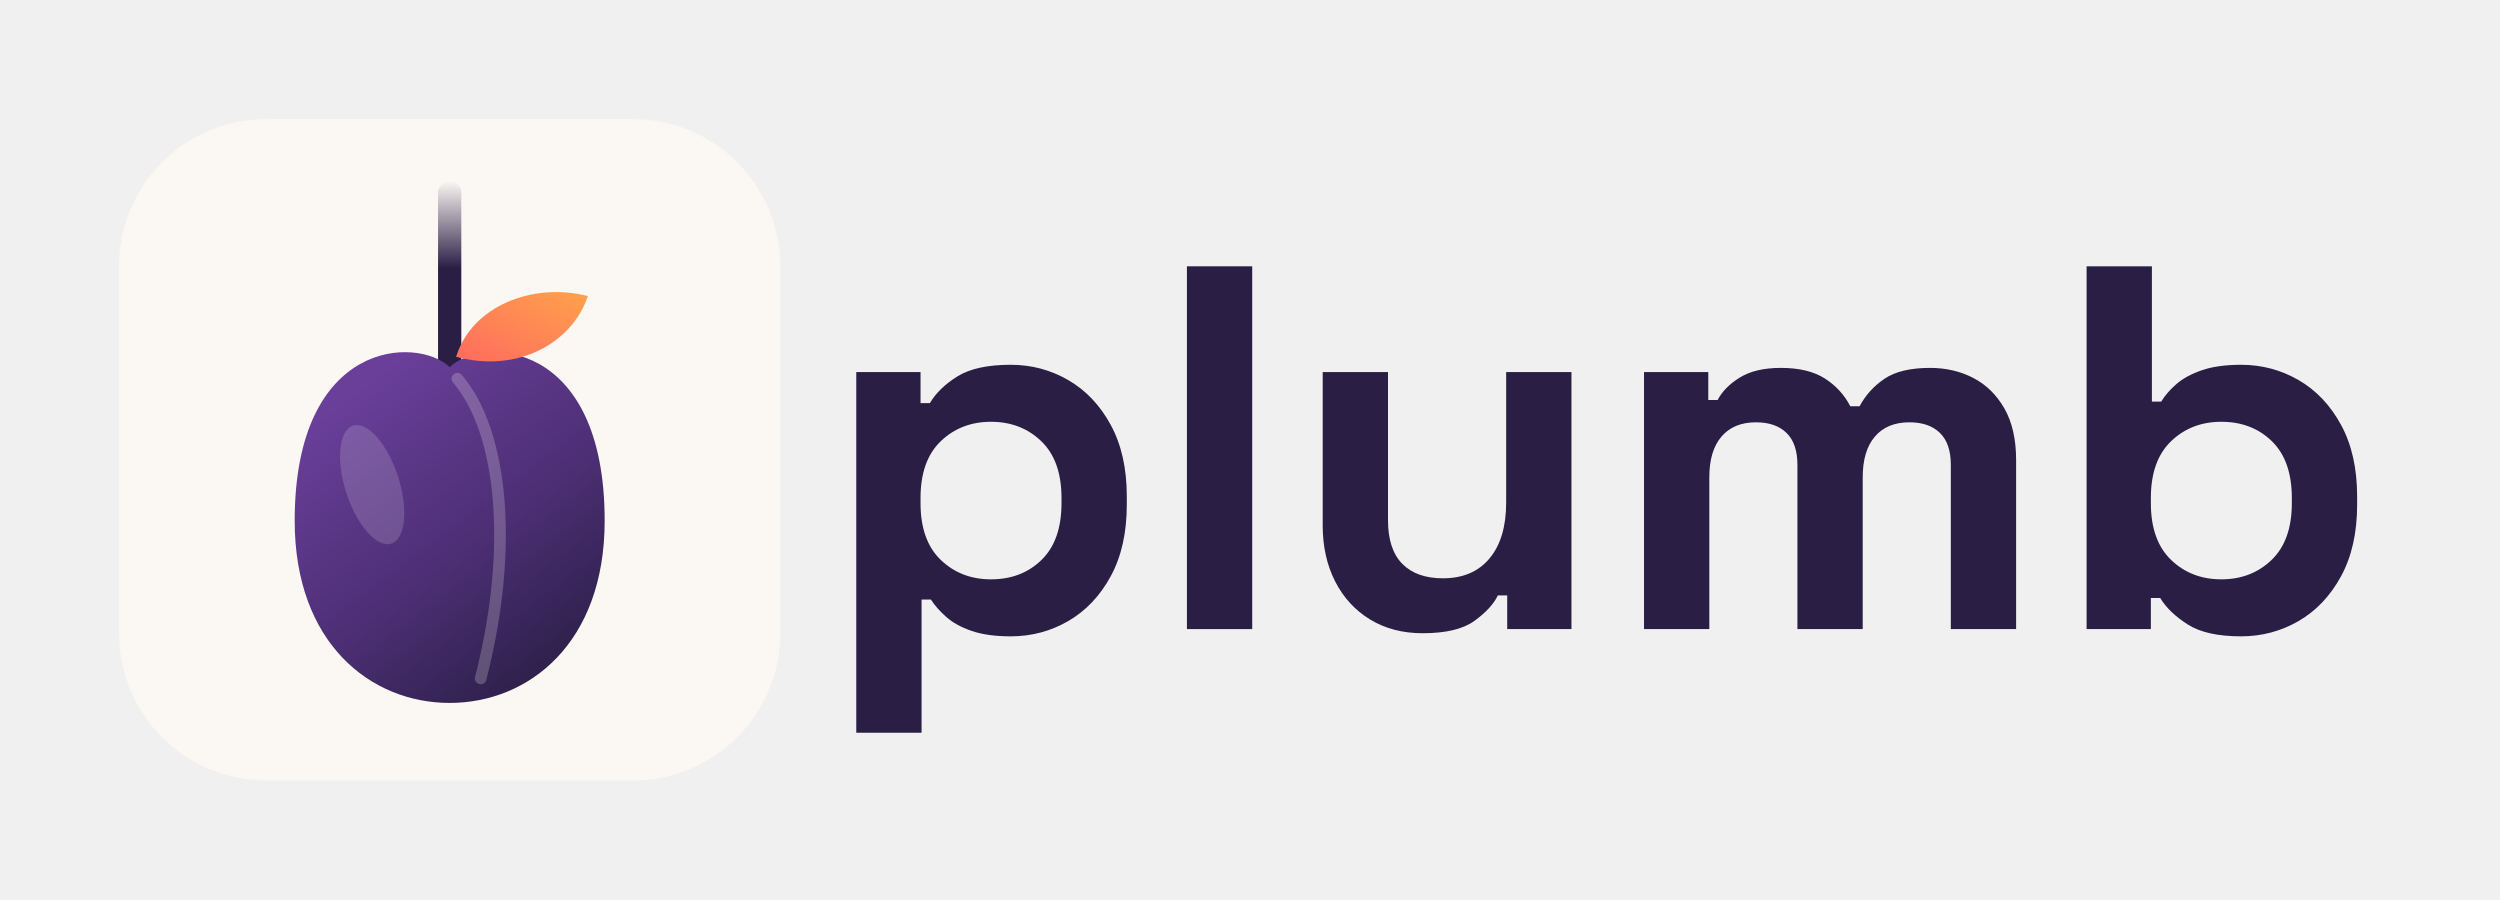
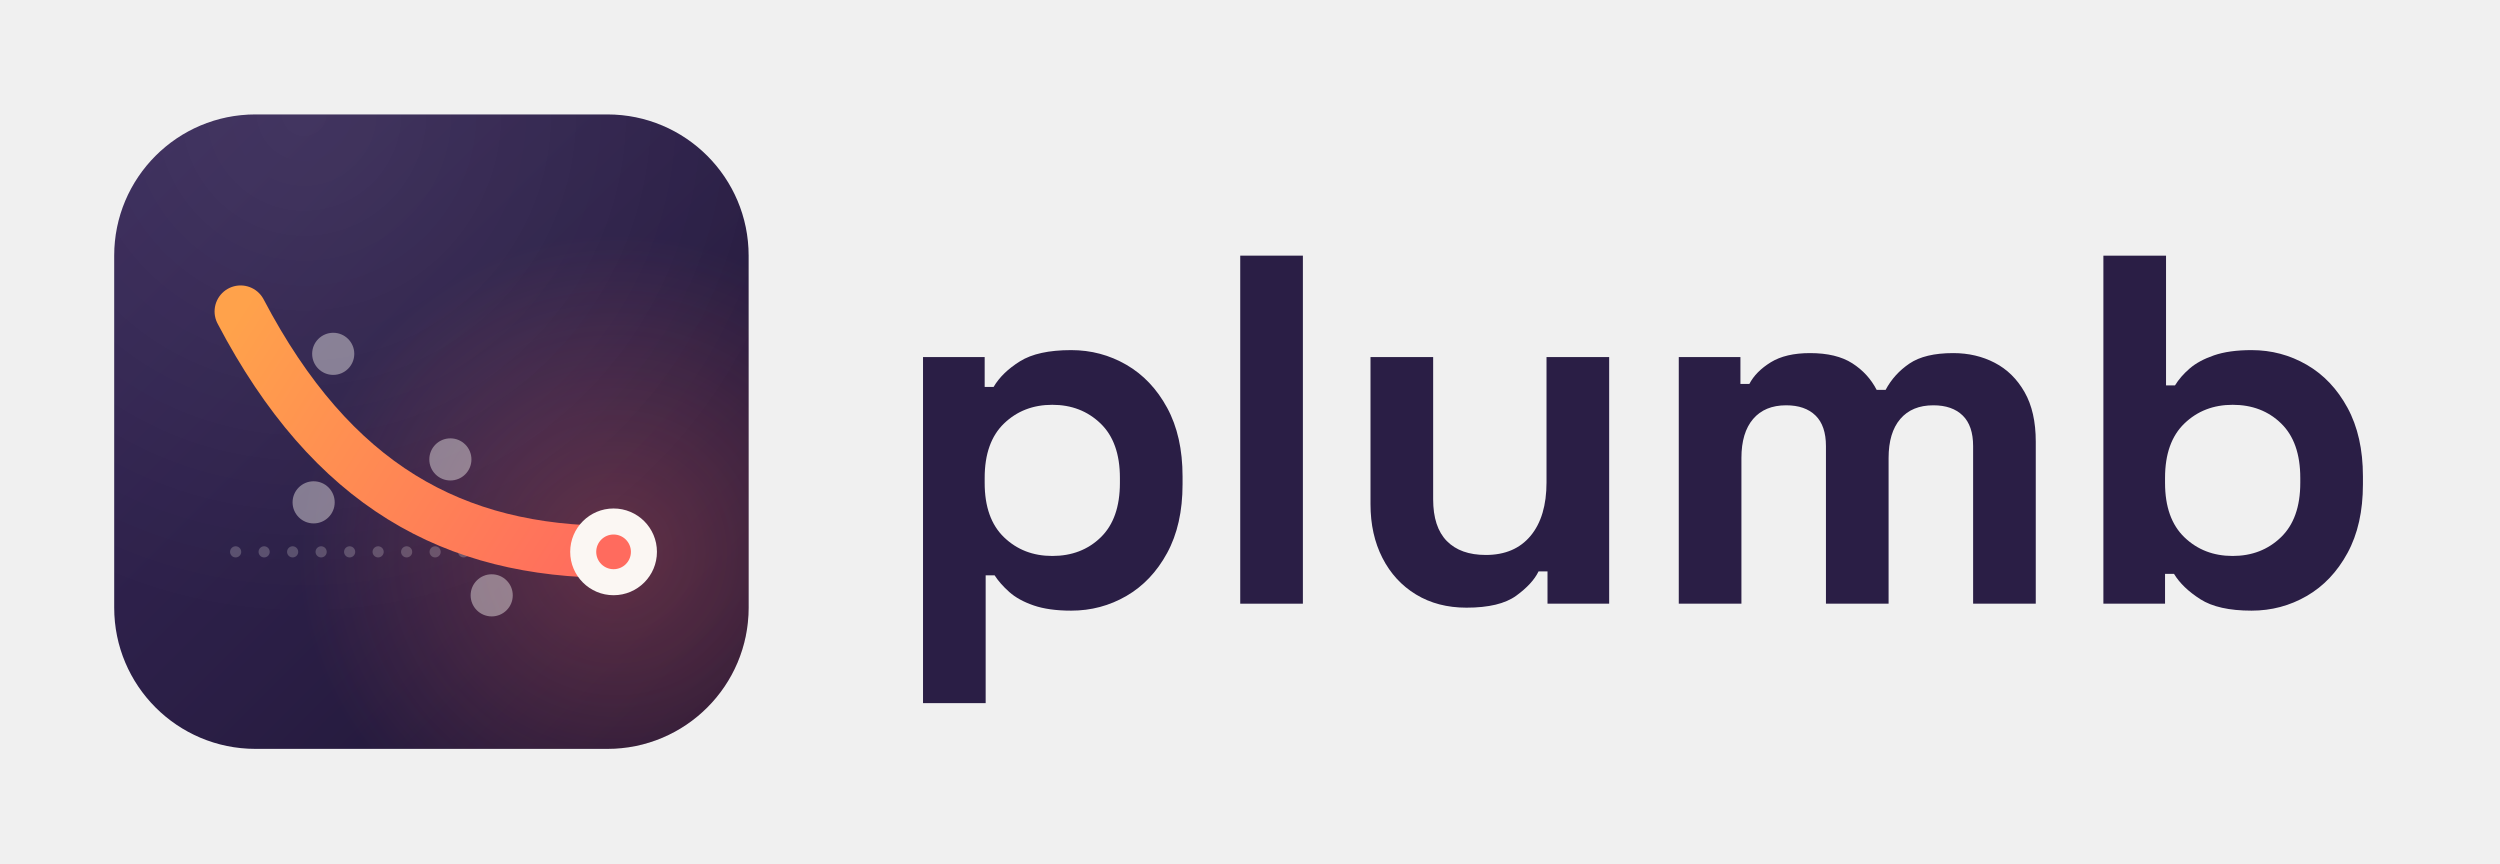
- <svg xmlns="http://www.w3.org/2000/svg" width="667" height="240" viewBox="-229.68 -229.68 4823.92 1735.36">
+ <svg xmlns="http://www.w3.org/2000/svg" width="695" height="240" viewBox="-229.68 -229.68 5028.08 1735.36">
  <defs>
-     <linearGradient id="linee" x1="0" y1="0" x2="0" y2="1">
-       <stop offset="0" stop-color="#2A1E45" stop-opacity="0" />
-       <stop offset="0.45" stop-color="#2A1E45" />
+     <linearGradient id="bge" x1="0" y1="0" x2="1" y2="1">
+       <stop offset="0" stop-color="#352657" />
+       <stop offset="0.55" stop-color="#2A1E45" />
+       <stop offset="1" stop-color="#1E1533" />
    </linearGradient>
-     <linearGradient id="fruite" x1="0.2" y1="0.1" x2="0.8" y2="1">
-       <stop offset="0" stop-color="#6A3F9A" />
-       <stop offset="0.55" stop-color="#4B2E73" />
-       <stop offset="1" stop-color="#2A1E45" />
-     </linearGradient>
-     <linearGradient id="leafe" x1="0" y1="1" x2="1" y2="0">
-       <stop offset="0" stop-color="#FF6B5E" />
-       <stop offset="1" stop-color="#FFA24B" />
+     <radialGradient id="warme" cx="0.79" cy="0.69" r="0.5">
+       <stop offset="0" stop-color="#FF6B5E" stop-opacity="0.28" />
+       <stop offset="1" stop-color="#FF6B5E" stop-opacity="0" />
+     </radialGradient>
+     <radialGradient id="sheene" cx="0.3" cy="0" r="0.8">
+       <stop offset="0" stop-color="#FFFFFF" stop-opacity="0.08" />
+       <stop offset="1" stop-color="#FFFFFF" stop-opacity="0" />
+     </radialGradient>
+     <linearGradient id="tre" gradientUnits="userSpaceOnUse" x1="204" y1="318" x2="806" y2="706">
+       <stop offset="0" stop-color="#FFA24B" />
+       <stop offset="1" stop-color="#FF6B5E" />
    </linearGradient>
  </defs>
  <g transform="scale(1.246094)">
-     <rect width="1024" height="1024" rx="228" fill="#FBF7F3" />
-     <rect x="494" y="96" width="36" height="300" rx="18" fill="url(#linee)" />
-     <path d="M512 384 C562 336 752 340 752 622 C752 812 634 904 512 904 C390 904 272 812 272 622 C272 340 462 336 512 384 Z" fill="url(#fruite)" />
-     <path d="M524 402 C594 484 612 664 560 866" fill="none" stroke="#FBF7F3" stroke-opacity="0.22" stroke-width="18" stroke-linecap="round" />
-     <ellipse cx="392" cy="566" rx="42" ry="96" transform="rotate(-18 392 566)" fill="#FFFFFF" opacity="0.16" />
-     <path d="M522 368 C546 290 640 252 726 274 C702 346 618 394 522 368 Z" fill="url(#leafe)" />
+     <rect width="1024" height="1024" rx="228" fill="url(#bge)" />
+     <rect width="1024" height="1024" rx="228" fill="url(#warme)" />
+     <rect width="1024" height="1024" rx="228" fill="url(#sheene)" />
+     <path d="M196 706 H828" stroke="#FBF7F3" stroke-opacity="0.22" stroke-width="18" stroke-linecap="round" stroke-dasharray="0 46" />
+     <circle cx="353.5" cy="386.4" r="34" fill="#FBF7F3" opacity="0.42" />
+     <circle cx="321.9" cy="626.1" r="34" fill="#FBF7F3" opacity="0.42" />
+     <circle cx="542.6" cy="556.8" r="34" fill="#FBF7F3" opacity="0.42" />
+     <circle cx="609.3" cy="776.2" r="34" fill="#FBF7F3" opacity="0.42" />
+     <path d="M204 318 C352 600 548 706 806 706" fill="none" stroke="url(#tre)" stroke-width="84" stroke-linecap="round" />
+     <circle cx="806" cy="706" r="70" fill="#FBF7F3" />
+     <circle cx="806" cy="706" r="28" fill="#FF6B5E" />
  </g>
-   <g transform="translate(1352.56 0)">
+   <g transform="translate(1556.72 0)">
    <path transform="translate(0 984) scale(1 -1)" d="M70 -200V496H194V436H212Q229 465 265.0 487.5Q301 510 368 510Q428 510 479.0 480.5Q530 451 561.0 394.0Q592 337 592 256V240Q592 159 561.0 102.0Q530 45 479.0 15.5Q428 -14 368 -14Q323 -14 292.5 -3.5Q262 7 243.5 23.5Q225 40 214 57H196V-200ZM330 96Q389 96 427.5 133.5Q466 171 466 243V253Q466 325 427.0 362.5Q388 400 330 400Q272 400 233.0 362.5Q194 325 194 253V243Q194 171 233.0 133.5Q272 96 330 96Z" fill="#2A1E45" />
    <path transform="translate(638 984) scale(1 -1)" d="M70 0V700H196V0Z" fill="#2A1E45" />
    <path transform="translate(904 984) scale(1 -1)" d="M259 -8Q201 -8 157.5 18.5Q114 45 90.0 92.0Q66 139 66 200V496H192V210Q192 154 219.5 126.0Q247 98 298 98Q356 98 388.0 136.5Q420 175 420 244V496H546V0H422V65H404Q392 40 359.0 16.0Q326 -8 259 -8Z" fill="#2A1E45" />
    <path transform="translate(1520 984) scale(1 -1)" d="M70 0V496H194V442H212Q225 467 255.0 485.5Q285 504 334 504Q387 504 419.0 483.5Q451 463 468 430H486Q503 462 534.0 483.0Q565 504 622 504Q668 504 705.5 484.5Q743 465 765.5 425.5Q788 386 788 326V0H662V317Q662 358 641.0 378.5Q620 399 582 399Q539 399 515.5 371.5Q492 344 492 293V0H366V317Q366 358 345.0 378.5Q324 399 286 399Q243 399 219.5 371.5Q196 344 196 293V0Z" fill="#2A1E45" />
    <path transform="translate(2374 984) scale(1 -1)" d="M368 -14Q301 -14 265.0 9.0Q229 32 212 60H194V0H70V700H196V439H214Q225 457 243.5 473.0Q262 489 292.5 499.5Q323 510 368 510Q428 510 479.0 480.5Q530 451 561.0 394.0Q592 337 592 256V240Q592 159 561.0 102.0Q530 45 479.0 15.5Q428 -14 368 -14ZM330 96Q388 96 427.0 133.5Q466 171 466 243V253Q466 325 427.5 362.5Q389 400 330 400Q272 400 233.0 362.5Q194 325 194 253V243Q194 171 233.0 133.5Q272 96 330 96Z" fill="#2A1E45" />
  </g>
</svg>
